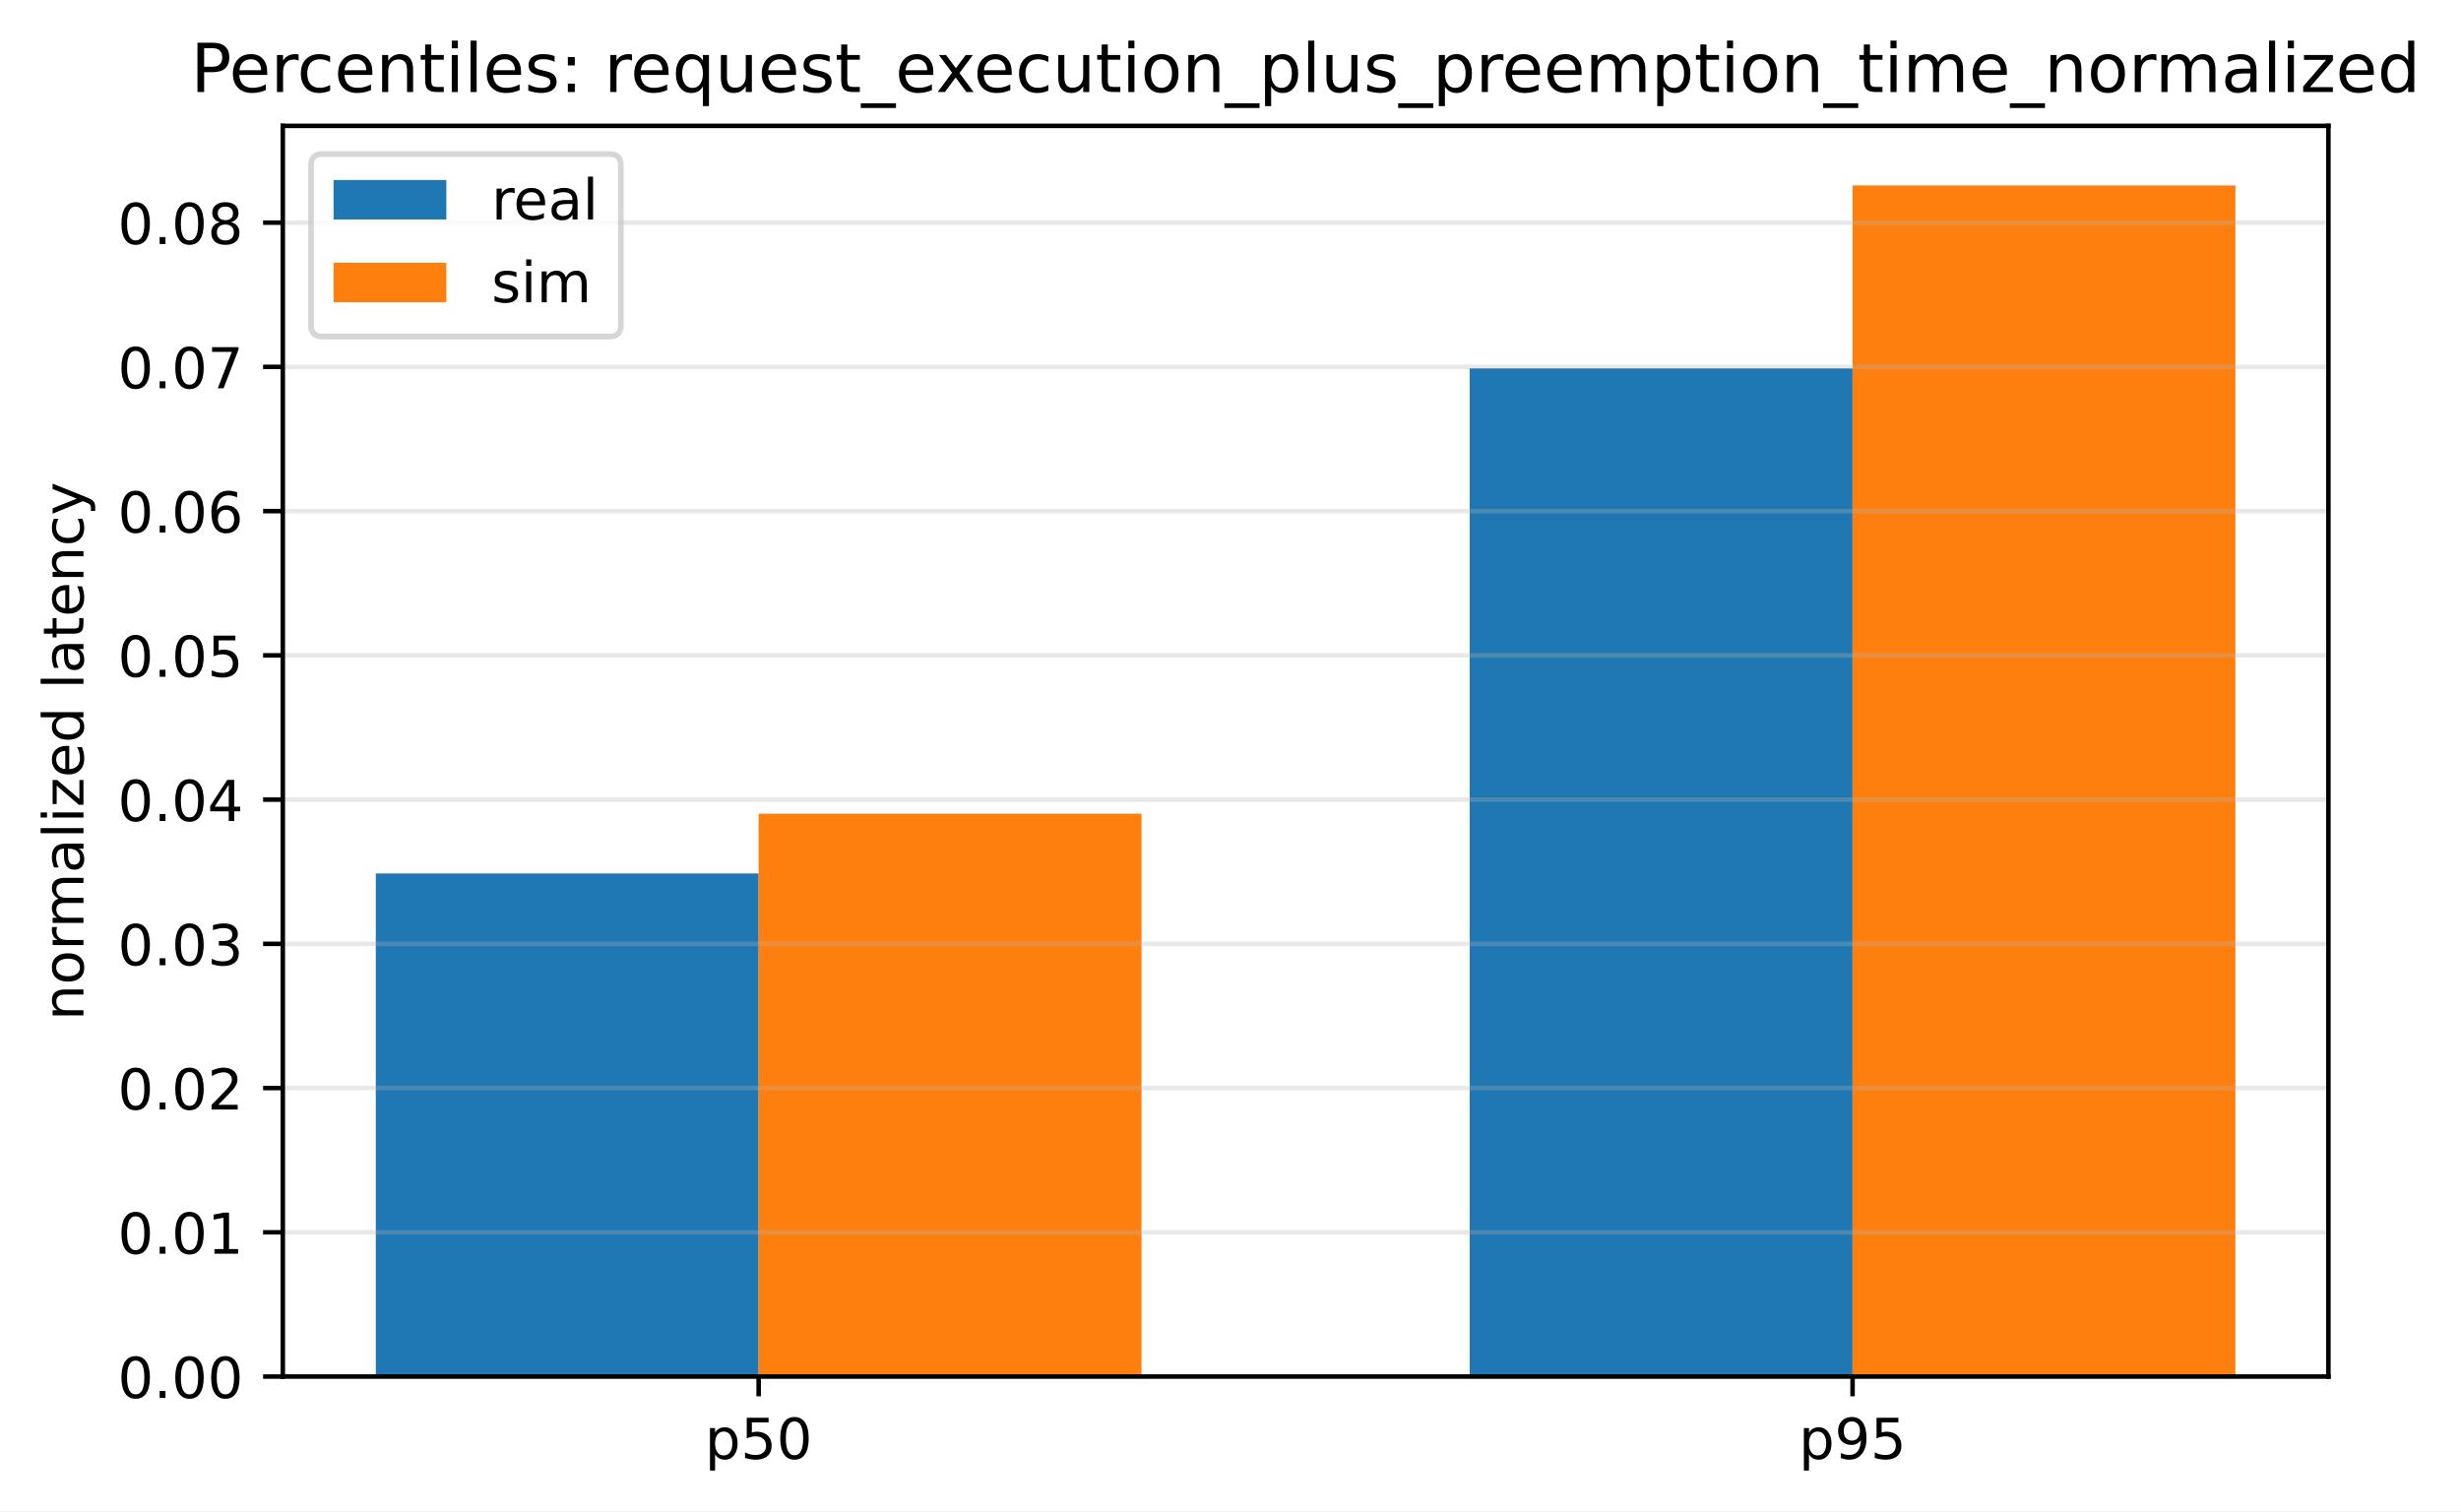
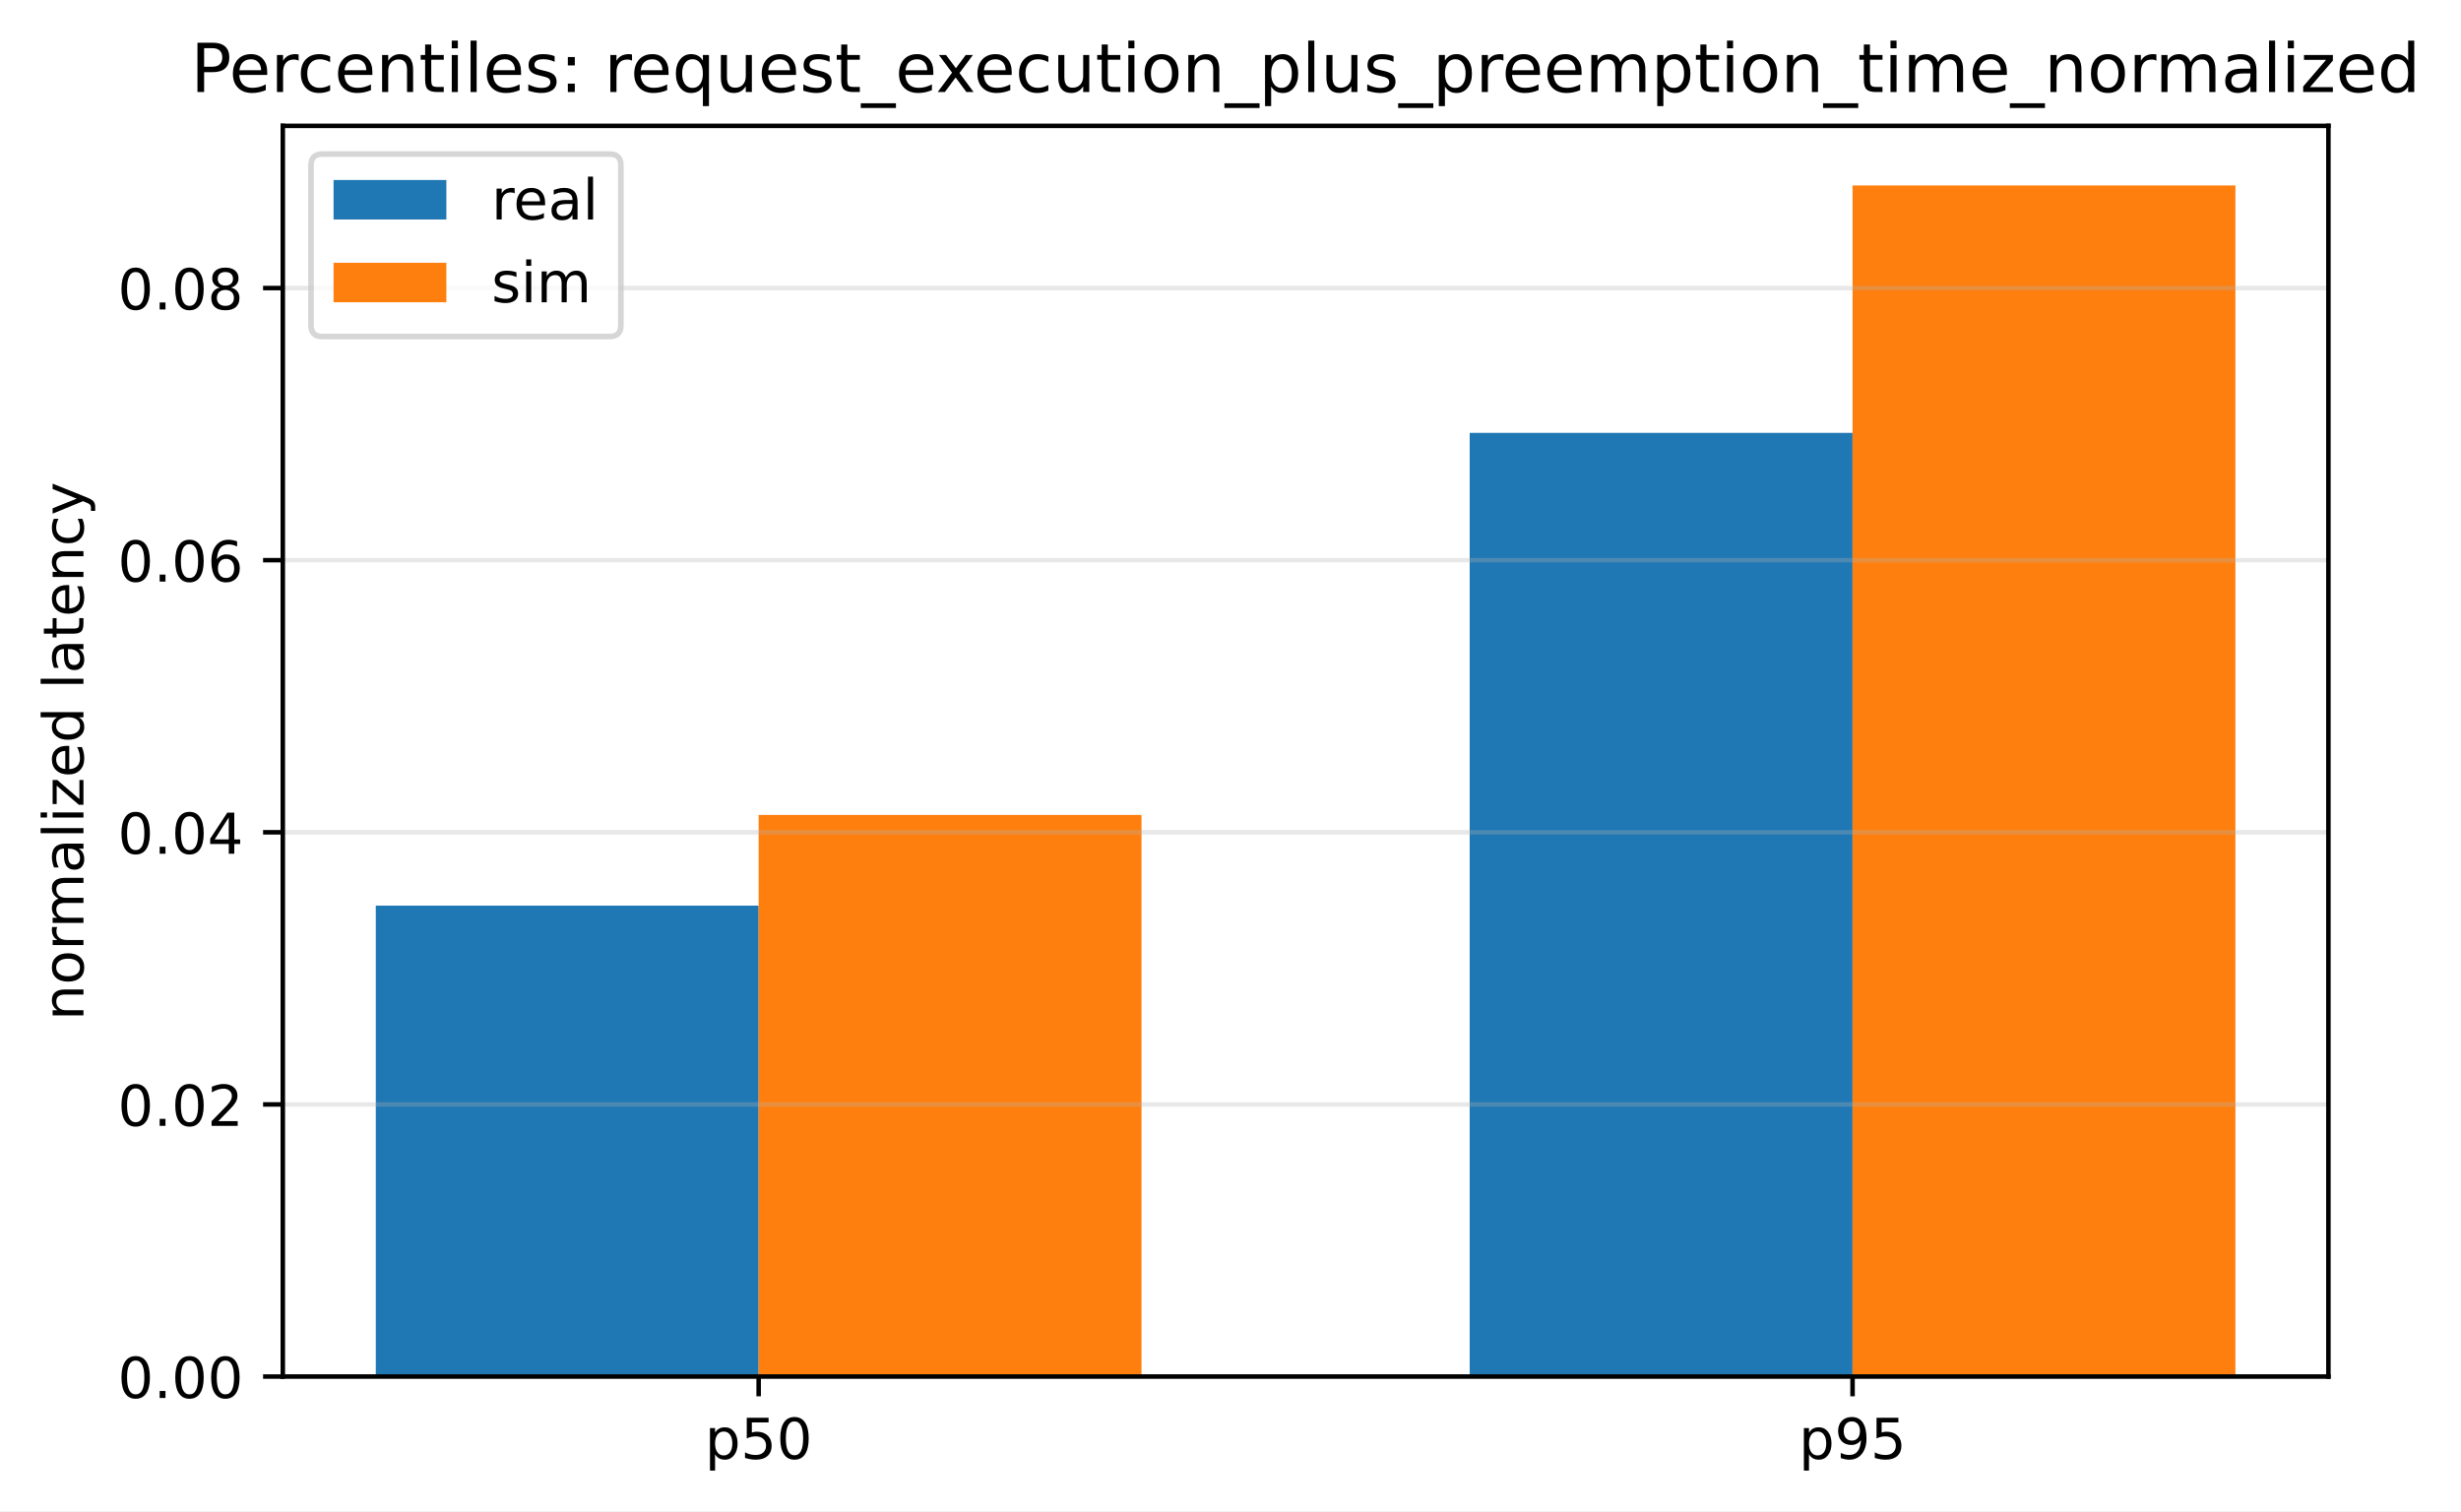
<svg xmlns="http://www.w3.org/2000/svg" xmlns:xlink="http://www.w3.org/1999/xlink" width="436.354pt" height="267.956pt" viewBox="0 0 436.354 267.956" version="1.1">
  <defs>
    <style type="text/css">*{stroke-linejoin: round; stroke-linecap: butt}</style>
  </defs>
  <g id="figure_1">
    <g id="patch_1">
      <path d="M 0 267.956  L 436.354 267.956  L 436.354 0  L 0 0  z " style="fill: #ffffff" />
    </g>
    <g id="axes_1">
      <g id="patch_2">
        <path d="M 50.144 244.078  L 412.844 244.078  L 412.844 22.318  L 50.144 22.318  z " style="fill: #ffffff" />
      </g>
      <g id="patch_3">
-         <path d="M 66.63 244.078  L 134.515 244.078  L 134.515 154.873  L 66.63 154.873  z " clip-path="url(#pb9c20e3579)" style="fill: #1f77b4" />
+         <path d="M 66.63 244.078  L 134.515 244.078  L 134.515 160.581  L 66.63 160.581  z " clip-path="url(#pdcc2e51483)" style="fill: #1f77b4" />
      </g>
      <g id="patch_4">
-         <path d="M 260.587 244.078  L 328.472 244.078  L 328.472 65.307  L 260.587 65.307  z " clip-path="url(#pb9c20e3579)" style="fill: #1f77b4" />
+         <path d="M 260.587 244.078  L 328.472 244.078  L 328.472 76.757  L 260.587 76.757  z " clip-path="url(#pdcc2e51483)" style="fill: #1f77b4" />
      </g>
      <g id="patch_5">
-         <path d="M 134.515 244.078  L 202.4 244.078  L 202.4 144.282  L 134.515 144.282  z " clip-path="url(#pb9c20e3579)" style="fill: #ff7f0e" />
+         <path d="M 134.515 244.078  L 202.4 244.078  L 202.4 144.492  L 134.515 144.492  z " clip-path="url(#pdcc2e51483)" style="fill: #ff7f0e" />
      </g>
      <g id="patch_6">
-         <path d="M 328.472 244.078  L 396.357 244.078  L 396.357 32.878  L 328.472 32.878  z " clip-path="url(#pb9c20e3579)" style="fill: #ff7f0e" />
+         <path d="M 328.472 244.078  L 396.357 244.078  L 396.357 32.878  L 328.472 32.878  z " clip-path="url(#pdcc2e51483)" style="fill: #ff7f0e" />
      </g>
      <g id="matplotlib.axis_1">
        <g id="xtick_1">
          <g id="line2d_1">
            <defs>
-               <path id="mc29fc5d09c" d="M 0 0  L 0 3.5  " style="stroke: #000000; stroke-width: 0.8" />
+               <path id="m219e8889ba" d="M 0 0  L 0 3.5  " style="stroke: #000000; stroke-width: 0.8" />
            </defs>
            <g>
-               <use xlink:href="#mc29fc5d09c" x="134.515" y="244.078" style="stroke: #000000; stroke-width: 0.8" />
+               <use xlink:href="#m219e8889ba" x="134.515" y="244.078" style="stroke: #000000; stroke-width: 0.8" />
            </g>
          </g>
          <g id="text_1">
            <g transform="translate(124.9784 258.6766) scale(0.1 -0.1)">
              <defs>
                <path id="DejaVuSans-70" d="M 1159 525  L 1159 -1331  L 581 -1331  L 581 3500  L 1159 3500  L 1159 2969  Q 1341 3281 1617 3432  Q 1894 3584 2278 3584  Q 2916 3584 3314 3078  Q 3713 2572 3713 1747  Q 3713 922 3314 415  Q 2916 -91 2278 -91  Q 1894 -91 1617 61  Q 1341 213 1159 525  z M 3116 1747  Q 3116 2381 2855 2742  Q 2594 3103 2138 3103  Q 1681 3103 1420 2742  Q 1159 2381 1159 1747  Q 1159 1113 1420 752  Q 1681 391 2138 391  Q 2594 391 2855 752  Q 3116 1113 3116 1747  z " transform="scale(0.015625)" />
                <path id="DejaVuSans-35" d="M 691 4666  L 3169 4666  L 3169 4134  L 1269 4134  L 1269 2991  Q 1406 3038 1543 3061  Q 1681 3084 1819 3084  Q 2600 3084 3056 2656  Q 3513 2228 3513 1497  Q 3513 744 3044 326  Q 2575 -91 1722 -91  Q 1428 -91 1123 -41  Q 819 9 494 109  L 494 744  Q 775 591 1075 516  Q 1375 441 1709 441  Q 2250 441 2565 725  Q 2881 1009 2881 1497  Q 2881 1984 2565 2268  Q 2250 2553 1709 2553  Q 1456 2553 1204 2497  Q 953 2441 691 2322  L 691 4666  z " transform="scale(0.015625)" />
                <path id="DejaVuSans-30" d="M 2034 4250  Q 1547 4250 1301 3770  Q 1056 3291 1056 2328  Q 1056 1369 1301 889  Q 1547 409 2034 409  Q 2525 409 2770 889  Q 3016 1369 3016 2328  Q 3016 3291 2770 3770  Q 2525 4250 2034 4250  z M 2034 4750  Q 2819 4750 3233 4129  Q 3647 3509 3647 2328  Q 3647 1150 3233 529  Q 2819 -91 2034 -91  Q 1250 -91 836 529  Q 422 1150 422 2328  Q 422 3509 836 4129  Q 1250 4750 2034 4750  z " transform="scale(0.015625)" />
              </defs>
              <use xlink:href="#DejaVuSans-70" />
              <use xlink:href="#DejaVuSans-35" transform="translate(63.47656 0)" />
              <use xlink:href="#DejaVuSans-30" transform="translate(127.0996 0)" />
            </g>
          </g>
        </g>
        <g id="xtick_2">
          <g id="line2d_2">
            <g>
-               <use xlink:href="#mc29fc5d09c" x="328.472" y="244.078" style="stroke: #000000; stroke-width: 0.8" />
+               <use xlink:href="#m219e8889ba" x="328.472" y="244.078" style="stroke: #000000; stroke-width: 0.8" />
            </g>
          </g>
          <g id="text_2">
            <g transform="translate(318.9356 258.6766) scale(0.1 -0.1)">
              <defs>
                <path id="DejaVuSans-39" d="M 703 97  L 703 672  Q 941 559 1184 500  Q 1428 441 1663 441  Q 2288 441 2617 861  Q 2947 1281 2994 2138  Q 2813 1869 2534 1725  Q 2256 1581 1919 1581  Q 1219 1581 811 2004  Q 403 2428 403 3163  Q 403 3881 828 4315  Q 1253 4750 1959 4750  Q 2769 4750 3195 4129  Q 3622 3509 3622 2328  Q 3622 1225 3098 567  Q 2575 -91 1691 -91  Q 1453 -91 1209 -44  Q 966 3 703 97  z M 1959 2075  Q 2384 2075 2632 2365  Q 2881 2656 2881 3163  Q 2881 3666 2632 3958  Q 2384 4250 1959 4250  Q 1534 4250 1286 3958  Q 1038 3666 1038 3163  Q 1038 2656 1286 2365  Q 1534 2075 1959 2075  z " transform="scale(0.015625)" />
              </defs>
              <use xlink:href="#DejaVuSans-70" />
              <use xlink:href="#DejaVuSans-39" transform="translate(63.47656 0)" />
              <use xlink:href="#DejaVuSans-35" transform="translate(127.0996 0)" />
            </g>
          </g>
        </g>
      </g>
      <g id="matplotlib.axis_2">
        <g id="ytick_1">
          <g id="line2d_3">
-             <path d="M 50.144 244.078  L 412.844 244.078  " clip-path="url(#pb9c20e3579)" style="fill: none; stroke: #b0b0b0; stroke-opacity: 0.3; stroke-width: 0.8; stroke-linecap: square" />
+             <path d="M 50.144 244.078  L 412.844 244.078  " clip-path="url(#pdcc2e51483)" style="fill: none; stroke: #b0b0b0; stroke-opacity: 0.3; stroke-width: 0.8; stroke-linecap: square" />
          </g>
          <g id="line2d_4">
            <defs>
-               <path id="mc1e80b2da5" d="M 0 0  L -3.5 0  " style="stroke: #000000; stroke-width: 0.8" />
+               <path id="m054b77c4bf" d="M 0 0  L -3.5 0  " style="stroke: #000000; stroke-width: 0.8" />
            </defs>
            <g>
-               <use xlink:href="#mc1e80b2da5" x="50.144" y="244.078" style="stroke: #000000; stroke-width: 0.8" />
+               <use xlink:href="#m054b77c4bf" x="50.144" y="244.078" style="stroke: #000000; stroke-width: 0.8" />
            </g>
          </g>
          <g id="text_3">
            <g transform="translate(20.87813 247.8773) scale(0.1 -0.1)">
              <defs>
                <path id="DejaVuSans-2e" d="M 684 794  L 1344 794  L 1344 0  L 684 0  L 684 794  z " transform="scale(0.015625)" />
              </defs>
              <use xlink:href="#DejaVuSans-30" />
              <use xlink:href="#DejaVuSans-2e" transform="translate(63.62305 0)" />
              <use xlink:href="#DejaVuSans-30" transform="translate(95.41016 0)" />
              <use xlink:href="#DejaVuSans-30" transform="translate(159.0332 0)" />
            </g>
          </g>
        </g>
        <g id="ytick_2">
          <g id="line2d_5">
-             <path d="M 50.144 218.503  L 412.844 218.503  " clip-path="url(#pb9c20e3579)" style="fill: none; stroke: #b0b0b0; stroke-opacity: 0.3; stroke-width: 0.8; stroke-linecap: square" />
+             <path d="M 50.144 195.827  L 412.844 195.827  " clip-path="url(#pdcc2e51483)" style="fill: none; stroke: #b0b0b0; stroke-opacity: 0.3; stroke-width: 0.8; stroke-linecap: square" />
          </g>
          <g id="line2d_6">
            <g>
-               <use xlink:href="#mc1e80b2da5" x="50.144" y="218.503" style="stroke: #000000; stroke-width: 0.8" />
+               <use xlink:href="#m054b77c4bf" x="50.144" y="195.827" style="stroke: #000000; stroke-width: 0.8" />
            </g>
          </g>
          <g id="text_4">
-             <g transform="translate(20.87813 222.3019) scale(0.1 -0.1)">
-               <defs>
-                 <path id="DejaVuSans-31" d="M 794 531  L 1825 531  L 1825 4091  L 703 3866  L 703 4441  L 1819 4666  L 2450 4666  L 2450 531  L 3481 531  L 3481 0  L 794 0  L 794 531  z " transform="scale(0.015625)" />
-               </defs>
-               <use xlink:href="#DejaVuSans-30" />
-               <use xlink:href="#DejaVuSans-2e" transform="translate(63.62305 0)" />
-               <use xlink:href="#DejaVuSans-30" transform="translate(95.41016 0)" />
-               <use xlink:href="#DejaVuSans-31" transform="translate(159.0332 0)" />
+             <g transform="translate(20.87813 199.6261) scale(0.1 -0.1)">
+               <defs>
+                 <path id="DejaVuSans-32" d="M 1228 531  L 3431 531  L 3431 0  L 469 0  L 469 531  Q 828 903 1448 1529  Q 2069 2156 2228 2338  Q 2531 2678 2651 2914  Q 2772 3150 2772 3378  Q 2772 3750 2511 3984  Q 2250 4219 1831 4219  Q 1534 4219 1204 4116  Q 875 4013 500 3803  L 500 4441  Q 881 4594 1212 4672  Q 1544 4750 1819 4750  Q 2544 4750 2975 4387  Q 3406 4025 3406 3419  Q 3406 3131 3298 2873  Q 3191 2616 2906 2266  Q 2828 2175 2409 1742  Q 1991 1309 1228 531  z " transform="scale(0.015625)" />
+               </defs>
+               <use xlink:href="#DejaVuSans-30" />
+               <use xlink:href="#DejaVuSans-2e" transform="translate(63.62305 0)" />
+               <use xlink:href="#DejaVuSans-30" transform="translate(95.41016 0)" />
+               <use xlink:href="#DejaVuSans-32" transform="translate(159.0332 0)" />
            </g>
          </g>
        </g>
        <g id="ytick_3">
          <g id="line2d_7">
-             <path d="M 50.144 192.927  L 412.844 192.927  " clip-path="url(#pb9c20e3579)" style="fill: none; stroke: #b0b0b0; stroke-opacity: 0.3; stroke-width: 0.8; stroke-linecap: square" />
+             <path d="M 50.144 147.576  L 412.844 147.576  " clip-path="url(#pdcc2e51483)" style="fill: none; stroke: #b0b0b0; stroke-opacity: 0.3; stroke-width: 0.8; stroke-linecap: square" />
          </g>
          <g id="line2d_8">
            <g>
-               <use xlink:href="#mc1e80b2da5" x="50.144" y="192.927" style="stroke: #000000; stroke-width: 0.8" />
+               <use xlink:href="#m054b77c4bf" x="50.144" y="147.576" style="stroke: #000000; stroke-width: 0.8" />
            </g>
          </g>
          <g id="text_5">
-             <g transform="translate(20.87813 196.7264) scale(0.1 -0.1)">
-               <defs>
-                 <path id="DejaVuSans-32" d="M 1228 531  L 3431 531  L 3431 0  L 469 0  L 469 531  Q 828 903 1448 1529  Q 2069 2156 2228 2338  Q 2531 2678 2651 2914  Q 2772 3150 2772 3378  Q 2772 3750 2511 3984  Q 2250 4219 1831 4219  Q 1534 4219 1204 4116  Q 875 4013 500 3803  L 500 4441  Q 881 4594 1212 4672  Q 1544 4750 1819 4750  Q 2544 4750 2975 4387  Q 3406 4025 3406 3419  Q 3406 3131 3298 2873  Q 3191 2616 2906 2266  Q 2828 2175 2409 1742  Q 1991 1309 1228 531  z " transform="scale(0.015625)" />
-               </defs>
-               <use xlink:href="#DejaVuSans-30" />
-               <use xlink:href="#DejaVuSans-2e" transform="translate(63.62305 0)" />
-               <use xlink:href="#DejaVuSans-30" transform="translate(95.41016 0)" />
-               <use xlink:href="#DejaVuSans-32" transform="translate(159.0332 0)" />
+             <g transform="translate(20.87813 151.3749) scale(0.1 -0.1)">
+               <defs>
+                 <path id="DejaVuSans-34" d="M 2419 4116  L 825 1625  L 2419 1625  L 2419 4116  z M 2253 4666  L 3047 4666  L 3047 1625  L 3713 1625  L 3713 1100  L 3047 1100  L 3047 0  L 2419 0  L 2419 1100  L 313 1100  L 313 1709  L 2253 4666  z " transform="scale(0.015625)" />
+               </defs>
+               <use xlink:href="#DejaVuSans-30" />
+               <use xlink:href="#DejaVuSans-2e" transform="translate(63.62305 0)" />
+               <use xlink:href="#DejaVuSans-30" transform="translate(95.41016 0)" />
+               <use xlink:href="#DejaVuSans-34" transform="translate(159.0332 0)" />
            </g>
          </g>
        </g>
        <g id="ytick_4">
          <g id="line2d_9">
-             <path d="M 50.144 167.352  L 412.844 167.352  " clip-path="url(#pb9c20e3579)" style="fill: none; stroke: #b0b0b0; stroke-opacity: 0.3; stroke-width: 0.8; stroke-linecap: square" />
+             <path d="M 50.144 99.325  L 412.844 99.325  " clip-path="url(#pdcc2e51483)" style="fill: none; stroke: #b0b0b0; stroke-opacity: 0.3; stroke-width: 0.8; stroke-linecap: square" />
          </g>
          <g id="line2d_10">
            <g>
-               <use xlink:href="#mc1e80b2da5" x="50.144" y="167.352" style="stroke: #000000; stroke-width: 0.8" />
+               <use xlink:href="#m054b77c4bf" x="50.144" y="99.325" style="stroke: #000000; stroke-width: 0.8" />
            </g>
          </g>
          <g id="text_6">
-             <g transform="translate(20.87813 171.151) scale(0.1 -0.1)">
-               <defs>
-                 <path id="DejaVuSans-33" d="M 2597 2516  Q 3050 2419 3304 2112  Q 3559 1806 3559 1356  Q 3559 666 3084 287  Q 2609 -91 1734 -91  Q 1441 -91 1130 -33  Q 819 25 488 141  L 488 750  Q 750 597 1062 519  Q 1375 441 1716 441  Q 2309 441 2620 675  Q 2931 909 2931 1356  Q 2931 1769 2642 2001  Q 2353 2234 1838 2234  L 1294 2234  L 1294 2753  L 1863 2753  Q 2328 2753 2575 2939  Q 2822 3125 2822 3475  Q 2822 3834 2567 4026  Q 2313 4219 1838 4219  Q 1578 4219 1281 4162  Q 984 4106 628 3988  L 628 4550  Q 988 4650 1302 4700  Q 1616 4750 1894 4750  Q 2613 4750 3031 4423  Q 3450 4097 3450 3541  Q 3450 3153 3228 2886  Q 3006 2619 2597 2516  z " transform="scale(0.015625)" />
-               </defs>
-               <use xlink:href="#DejaVuSans-30" />
-               <use xlink:href="#DejaVuSans-2e" transform="translate(63.62305 0)" />
-               <use xlink:href="#DejaVuSans-30" transform="translate(95.41016 0)" />
-               <use xlink:href="#DejaVuSans-33" transform="translate(159.0332 0)" />
+             <g transform="translate(20.87813 103.1237) scale(0.1 -0.1)">
+               <defs>
+                 <path id="DejaVuSans-36" d="M 2113 2584  Q 1688 2584 1439 2293  Q 1191 2003 1191 1497  Q 1191 994 1439 701  Q 1688 409 2113 409  Q 2538 409 2786 701  Q 3034 994 3034 1497  Q 3034 2003 2786 2293  Q 2538 2584 2113 2584  z M 3366 4563  L 3366 3988  Q 3128 4100 2886 4159  Q 2644 4219 2406 4219  Q 1781 4219 1451 3797  Q 1122 3375 1075 2522  Q 1259 2794 1537 2939  Q 1816 3084 2150 3084  Q 2853 3084 3261 2657  Q 3669 2231 3669 1497  Q 3669 778 3244 343  Q 2819 -91 2113 -91  Q 1303 -91 875 529  Q 447 1150 447 2328  Q 447 3434 972 4092  Q 1497 4750 2381 4750  Q 2619 4750 2861 4703  Q 3103 4656 3366 4563  z " transform="scale(0.015625)" />
+               </defs>
+               <use xlink:href="#DejaVuSans-30" />
+               <use xlink:href="#DejaVuSans-2e" transform="translate(63.62305 0)" />
+               <use xlink:href="#DejaVuSans-30" transform="translate(95.41016 0)" />
+               <use xlink:href="#DejaVuSans-36" transform="translate(159.0332 0)" />
            </g>
          </g>
        </g>
        <g id="ytick_5">
          <g id="line2d_11">
-             <path d="M 50.144 141.776  L 412.844 141.776  " clip-path="url(#pb9c20e3579)" style="fill: none; stroke: #b0b0b0; stroke-opacity: 0.3; stroke-width: 0.8; stroke-linecap: square" />
+             <path d="M 50.144 51.073  L 412.844 51.073  " clip-path="url(#pdcc2e51483)" style="fill: none; stroke: #b0b0b0; stroke-opacity: 0.3; stroke-width: 0.8; stroke-linecap: square" />
          </g>
          <g id="line2d_12">
            <g>
-               <use xlink:href="#mc1e80b2da5" x="50.144" y="141.776" style="stroke: #000000; stroke-width: 0.8" />
+               <use xlink:href="#m054b77c4bf" x="50.144" y="51.073" style="stroke: #000000; stroke-width: 0.8" />
            </g>
          </g>
          <g id="text_7">
-             <g transform="translate(20.87813 145.5755) scale(0.1 -0.1)">
-               <defs>
-                 <path id="DejaVuSans-34" d="M 2419 4116  L 825 1625  L 2419 1625  L 2419 4116  z M 2253 4666  L 3047 4666  L 3047 1625  L 3713 1625  L 3713 1100  L 3047 1100  L 3047 0  L 2419 0  L 2419 1100  L 313 1100  L 313 1709  L 2253 4666  z " transform="scale(0.015625)" />
-               </defs>
-               <use xlink:href="#DejaVuSans-30" />
-               <use xlink:href="#DejaVuSans-2e" transform="translate(63.62305 0)" />
-               <use xlink:href="#DejaVuSans-30" transform="translate(95.41016 0)" />
-               <use xlink:href="#DejaVuSans-34" transform="translate(159.0332 0)" />
-             </g>
-           </g>
-         </g>
-         <g id="ytick_6">
-           <g id="line2d_13">
-             <path d="M 50.144 116.201  L 412.844 116.201  " clip-path="url(#pb9c20e3579)" style="fill: none; stroke: #b0b0b0; stroke-opacity: 0.3; stroke-width: 0.8; stroke-linecap: square" />
-           </g>
-           <g id="line2d_14">
-             <g>
-               <use xlink:href="#mc1e80b2da5" x="50.144" y="116.201" style="stroke: #000000; stroke-width: 0.8" />
-             </g>
-           </g>
-           <g id="text_8">
-             <g transform="translate(20.87813 120) scale(0.1 -0.1)">
-               <use xlink:href="#DejaVuSans-30" />
-               <use xlink:href="#DejaVuSans-2e" transform="translate(63.62305 0)" />
-               <use xlink:href="#DejaVuSans-30" transform="translate(95.41016 0)" />
-               <use xlink:href="#DejaVuSans-35" transform="translate(159.0332 0)" />
-             </g>
-           </g>
-         </g>
-         <g id="ytick_7">
-           <g id="line2d_15">
-             <path d="M 50.144 90.625  L 412.844 90.625  " clip-path="url(#pb9c20e3579)" style="fill: none; stroke: #b0b0b0; stroke-opacity: 0.3; stroke-width: 0.8; stroke-linecap: square" />
-           </g>
-           <g id="line2d_16">
-             <g>
-               <use xlink:href="#mc1e80b2da5" x="50.144" y="90.625" style="stroke: #000000; stroke-width: 0.8" />
-             </g>
-           </g>
-           <g id="text_9">
-             <g transform="translate(20.87813 94.42457) scale(0.1 -0.1)">
-               <defs>
-                 <path id="DejaVuSans-36" d="M 2113 2584  Q 1688 2584 1439 2293  Q 1191 2003 1191 1497  Q 1191 994 1439 701  Q 1688 409 2113 409  Q 2538 409 2786 701  Q 3034 994 3034 1497  Q 3034 2003 2786 2293  Q 2538 2584 2113 2584  z M 3366 4563  L 3366 3988  Q 3128 4100 2886 4159  Q 2644 4219 2406 4219  Q 1781 4219 1451 3797  Q 1122 3375 1075 2522  Q 1259 2794 1537 2939  Q 1816 3084 2150 3084  Q 2853 3084 3261 2657  Q 3669 2231 3669 1497  Q 3669 778 3244 343  Q 2819 -91 2113 -91  Q 1303 -91 875 529  Q 447 1150 447 2328  Q 447 3434 972 4092  Q 1497 4750 2381 4750  Q 2619 4750 2861 4703  Q 3103 4656 3366 4563  z " transform="scale(0.015625)" />
-               </defs>
-               <use xlink:href="#DejaVuSans-30" />
-               <use xlink:href="#DejaVuSans-2e" transform="translate(63.62305 0)" />
-               <use xlink:href="#DejaVuSans-30" transform="translate(95.41016 0)" />
-               <use xlink:href="#DejaVuSans-36" transform="translate(159.0332 0)" />
-             </g>
-           </g>
-         </g>
-         <g id="ytick_8">
-           <g id="line2d_17">
-             <path d="M 50.144 65.05  L 412.844 65.05  " clip-path="url(#pb9c20e3579)" style="fill: none; stroke: #b0b0b0; stroke-opacity: 0.3; stroke-width: 0.8; stroke-linecap: square" />
-           </g>
-           <g id="line2d_18">
-             <g>
-               <use xlink:href="#mc1e80b2da5" x="50.144" y="65.05" style="stroke: #000000; stroke-width: 0.8" />
-             </g>
-           </g>
-           <g id="text_10">
-             <g transform="translate(20.87813 68.84911) scale(0.1 -0.1)">
-               <defs>
-                 <path id="DejaVuSans-37" d="M 525 4666  L 3525 4666  L 3525 4397  L 1831 0  L 1172 0  L 2766 4134  L 525 4134  L 525 4666  z " transform="scale(0.015625)" />
-               </defs>
-               <use xlink:href="#DejaVuSans-30" />
-               <use xlink:href="#DejaVuSans-2e" transform="translate(63.62305 0)" />
-               <use xlink:href="#DejaVuSans-30" transform="translate(95.41016 0)" />
-               <use xlink:href="#DejaVuSans-37" transform="translate(159.0332 0)" />
-             </g>
-           </g>
-         </g>
-         <g id="ytick_9">
-           <g id="line2d_19">
-             <path d="M 50.144 39.474  L 412.844 39.474  " clip-path="url(#pb9c20e3579)" style="fill: none; stroke: #b0b0b0; stroke-opacity: 0.3; stroke-width: 0.8; stroke-linecap: square" />
-           </g>
-           <g id="line2d_20">
-             <g>
-               <use xlink:href="#mc1e80b2da5" x="50.144" y="39.474" style="stroke: #000000; stroke-width: 0.8" />
-             </g>
-           </g>
-           <g id="text_11">
-             <g transform="translate(20.87813 43.27365) scale(0.1 -0.1)">
+             <g transform="translate(20.87813 54.87253) scale(0.1 -0.1)">
              <defs>
                <path id="DejaVuSans-38" d="M 2034 2216  Q 1584 2216 1326 1975  Q 1069 1734 1069 1313  Q 1069 891 1326 650  Q 1584 409 2034 409  Q 2484 409 2743 651  Q 3003 894 3003 1313  Q 3003 1734 2745 1975  Q 2488 2216 2034 2216  z M 1403 2484  Q 997 2584 770 2862  Q 544 3141 544 3541  Q 544 4100 942 4425  Q 1341 4750 2034 4750  Q 2731 4750 3128 4425  Q 3525 4100 3525 3541  Q 3525 3141 3298 2862  Q 3072 2584 2669 2484  Q 3125 2378 3379 2068  Q 3634 1759 3634 1313  Q 3634 634 3220 271  Q 2806 -91 2034 -91  Q 1263 -91 848 271  Q 434 634 434 1313  Q 434 1759 690 2068  Q 947 2378 1403 2484  z M 1172 3481  Q 1172 3119 1398 2916  Q 1625 2713 2034 2713  Q 2441 2713 2670 2916  Q 2900 3119 2900 3481  Q 2900 3844 2670 4047  Q 2441 4250 2034 4250  Q 1625 4250 1398 4047  Q 1172 3844 1172 3481  z " transform="scale(0.015625)" />
              </defs>
              <use xlink:href="#DejaVuSans-30" />
              <use xlink:href="#DejaVuSans-2e" transform="translate(63.62305 0)" />
              <use xlink:href="#DejaVuSans-30" transform="translate(95.41016 0)" />
              <use xlink:href="#DejaVuSans-38" transform="translate(159.0332 0)" />
            </g>
          </g>
        </g>
-         <g id="text_12">
+         <g id="text_8">
          <g transform="translate(14.79844 180.938) rotate(-90) scale(0.1 -0.1)">
            <defs>
              <path id="DejaVuSans-6e" d="M 3513 2113  L 3513 0  L 2938 0  L 2938 2094  Q 2938 2591 2744 2837  Q 2550 3084 2163 3084  Q 1697 3084 1428 2787  Q 1159 2491 1159 1978  L 1159 0  L 581 0  L 581 3500  L 1159 3500  L 1159 2956  Q 1366 3272 1645 3428  Q 1925 3584 2291 3584  Q 2894 3584 3203 3211  Q 3513 2838 3513 2113  z " transform="scale(0.015625)" />
              <path id="DejaVuSans-6f" d="M 1959 3097  Q 1497 3097 1228 2736  Q 959 2375 959 1747  Q 959 1119 1226 758  Q 1494 397 1959 397  Q 2419 397 2687 759  Q 2956 1122 2956 1747  Q 2956 2369 2687 2733  Q 2419 3097 1959 3097  z M 1959 3584  Q 2709 3584 3137 3096  Q 3566 2609 3566 1747  Q 3566 888 3137 398  Q 2709 -91 1959 -91  Q 1206 -91 779 398  Q 353 888 353 1747  Q 353 2609 779 3096  Q 1206 3584 1959 3584  z " transform="scale(0.015625)" />
              <path id="DejaVuSans-72" d="M 2631 2963  Q 2534 3019 2420 3045  Q 2306 3072 2169 3072  Q 1681 3072 1420 2755  Q 1159 2438 1159 1844  L 1159 0  L 581 0  L 581 3500  L 1159 3500  L 1159 2956  Q 1341 3275 1631 3429  Q 1922 3584 2338 3584  Q 2397 3584 2469 3576  Q 2541 3569 2628 3553  L 2631 2963  z " transform="scale(0.015625)" />
              <path id="DejaVuSans-6d" d="M 3328 2828  Q 3544 3216 3844 3400  Q 4144 3584 4550 3584  Q 5097 3584 5394 3201  Q 5691 2819 5691 2113  L 5691 0  L 5113 0  L 5113 2094  Q 5113 2597 4934 2840  Q 4756 3084 4391 3084  Q 3944 3084 3684 2787  Q 3425 2491 3425 1978  L 3425 0  L 2847 0  L 2847 2094  Q 2847 2600 2669 2842  Q 2491 3084 2119 3084  Q 1678 3084 1418 2786  Q 1159 2488 1159 1978  L 1159 0  L 581 0  L 581 3500  L 1159 3500  L 1159 2956  Q 1356 3278 1631 3431  Q 1906 3584 2284 3584  Q 2666 3584 2933 3390  Q 3200 3197 3328 2828  z " transform="scale(0.015625)" />
              <path id="DejaVuSans-61" d="M 2194 1759  Q 1497 1759 1228 1600  Q 959 1441 959 1056  Q 959 750 1161 570  Q 1363 391 1709 391  Q 2188 391 2477 730  Q 2766 1069 2766 1631  L 2766 1759  L 2194 1759  z M 3341 1997  L 3341 0  L 2766 0  L 2766 531  Q 2569 213 2275 61  Q 1981 -91 1556 -91  Q 1019 -91 701 211  Q 384 513 384 1019  Q 384 1609 779 1909  Q 1175 2209 1959 2209  L 2766 2209  L 2766 2266  Q 2766 2663 2505 2880  Q 2244 3097 1772 3097  Q 1472 3097 1187 3025  Q 903 2953 641 2809  L 641 3341  Q 956 3463 1253 3523  Q 1550 3584 1831 3584  Q 2591 3584 2966 3190  Q 3341 2797 3341 1997  z " transform="scale(0.015625)" />
              <path id="DejaVuSans-6c" d="M 603 4863  L 1178 4863  L 1178 0  L 603 0  L 603 4863  z " transform="scale(0.015625)" />
              <path id="DejaVuSans-69" d="M 603 3500  L 1178 3500  L 1178 0  L 603 0  L 603 3500  z M 603 4863  L 1178 4863  L 1178 4134  L 603 4134  L 603 4863  z " transform="scale(0.015625)" />
              <path id="DejaVuSans-7a" d="M 353 3500  L 3084 3500  L 3084 2975  L 922 459  L 3084 459  L 3084 0  L 275 0  L 275 525  L 2438 3041  L 353 3041  L 353 3500  z " transform="scale(0.015625)" />
              <path id="DejaVuSans-65" d="M 3597 1894  L 3597 1613  L 953 1613  Q 991 1019 1311 708  Q 1631 397 2203 397  Q 2534 397 2845 478  Q 3156 559 3463 722  L 3463 178  Q 3153 47 2828 -22  Q 2503 -91 2169 -91  Q 1331 -91 842 396  Q 353 884 353 1716  Q 353 2575 817 3079  Q 1281 3584 2069 3584  Q 2775 3584 3186 3129  Q 3597 2675 3597 1894  z M 3022 2063  Q 3016 2534 2758 2815  Q 2500 3097 2075 3097  Q 1594 3097 1305 2825  Q 1016 2553 972 2059  L 3022 2063  z " transform="scale(0.015625)" />
              <path id="DejaVuSans-64" d="M 2906 2969  L 2906 4863  L 3481 4863  L 3481 0  L 2906 0  L 2906 525  Q 2725 213 2448 61  Q 2172 -91 1784 -91  Q 1150 -91 751 415  Q 353 922 353 1747  Q 353 2572 751 3078  Q 1150 3584 1784 3584  Q 2172 3584 2448 3432  Q 2725 3281 2906 2969  z M 947 1747  Q 947 1113 1208 752  Q 1469 391 1925 391  Q 2381 391 2643 752  Q 2906 1113 2906 1747  Q 2906 2381 2643 2742  Q 2381 3103 1925 3103  Q 1469 3103 1208 2742  Q 947 2381 947 1747  z " transform="scale(0.015625)" />
              <path id="DejaVuSans-20" transform="scale(0.015625)" />
              <path id="DejaVuSans-74" d="M 1172 4494  L 1172 3500  L 2356 3500  L 2356 3053  L 1172 3053  L 1172 1153  Q 1172 725 1289 603  Q 1406 481 1766 481  L 2356 481  L 2356 0  L 1766 0  Q 1100 0 847 248  Q 594 497 594 1153  L 594 3053  L 172 3053  L 172 3500  L 594 3500  L 594 4494  L 1172 4494  z " transform="scale(0.015625)" />
              <path id="DejaVuSans-63" d="M 3122 3366  L 3122 2828  Q 2878 2963 2633 3030  Q 2388 3097 2138 3097  Q 1578 3097 1268 2742  Q 959 2388 959 1747  Q 959 1106 1268 751  Q 1578 397 2138 397  Q 2388 397 2633 464  Q 2878 531 3122 666  L 3122 134  Q 2881 22 2623 -34  Q 2366 -91 2075 -91  Q 1284 -91 818 406  Q 353 903 353 1747  Q 353 2603 823 3093  Q 1294 3584 2113 3584  Q 2378 3584 2631 3529  Q 2884 3475 3122 3366  z " transform="scale(0.015625)" />
              <path id="DejaVuSans-79" d="M 2059 -325  Q 1816 -950 1584 -1140  Q 1353 -1331 966 -1331  L 506 -1331  L 506 -850  L 844 -850  Q 1081 -850 1212 -737  Q 1344 -625 1503 -206  L 1606 56  L 191 3500  L 800 3500  L 1894 763  L 2988 3500  L 3597 3500  L 2059 -325  z " transform="scale(0.015625)" />
            </defs>
            <use xlink:href="#DejaVuSans-6e" />
            <use xlink:href="#DejaVuSans-6f" transform="translate(63.37891 0)" />
            <use xlink:href="#DejaVuSans-72" transform="translate(124.5605 0)" />
            <use xlink:href="#DejaVuSans-6d" transform="translate(163.9238 0)" />
            <use xlink:href="#DejaVuSans-61" transform="translate(261.3359 0)" />
            <use xlink:href="#DejaVuSans-6c" transform="translate(322.6152 0)" />
            <use xlink:href="#DejaVuSans-69" transform="translate(350.3984 0)" />
            <use xlink:href="#DejaVuSans-7a" transform="translate(378.1816 0)" />
            <use xlink:href="#DejaVuSans-65" transform="translate(430.6719 0)" />
            <use xlink:href="#DejaVuSans-64" transform="translate(492.1953 0)" />
            <use xlink:href="#DejaVuSans-20" transform="translate(555.6719 0)" />
            <use xlink:href="#DejaVuSans-6c" transform="translate(587.459 0)" />
            <use xlink:href="#DejaVuSans-61" transform="translate(615.2422 0)" />
            <use xlink:href="#DejaVuSans-74" transform="translate(676.5215 0)" />
            <use xlink:href="#DejaVuSans-65" transform="translate(715.7305 0)" />
            <use xlink:href="#DejaVuSans-6e" transform="translate(777.2539 0)" />
            <use xlink:href="#DejaVuSans-63" transform="translate(840.6328 0)" />
            <use xlink:href="#DejaVuSans-79" transform="translate(895.6133 0)" />
          </g>
        </g>
      </g>
      <g id="patch_7">
        <path d="M 50.144 244.078  L 50.144 22.318  " style="fill: none; stroke: #000000; stroke-width: 0.8; stroke-linejoin: miter; stroke-linecap: square" />
      </g>
      <g id="patch_8">
        <path d="M 412.844 244.078  L 412.844 22.318  " style="fill: none; stroke: #000000; stroke-width: 0.8; stroke-linejoin: miter; stroke-linecap: square" />
      </g>
      <g id="patch_9">
        <path d="M 50.144 244.078  L 412.844 244.078  " style="fill: none; stroke: #000000; stroke-width: 0.8; stroke-linejoin: miter; stroke-linecap: square" />
      </g>
      <g id="patch_10">
        <path d="M 50.144 22.318  L 412.844 22.318  " style="fill: none; stroke: #000000; stroke-width: 0.8; stroke-linejoin: miter; stroke-linecap: square" />
      </g>
-       <g id="text_13">
+       <g id="text_9">
        <g transform="translate(33.83313 16.31812) scale(0.12 -0.12)">
          <defs>
            <path id="DejaVuSans-50" d="M 1259 4147  L 1259 2394  L 2053 2394  Q 2494 2394 2734 2622  Q 2975 2850 2975 3272  Q 2975 3691 2734 3919  Q 2494 4147 2053 4147  L 1259 4147  z M 628 4666  L 2053 4666  Q 2838 4666 3239 4311  Q 3641 3956 3641 3272  Q 3641 2581 3239 2228  Q 2838 1875 2053 1875  L 1259 1875  L 1259 0  L 628 0  L 628 4666  z " transform="scale(0.015625)" />
            <path id="DejaVuSans-73" d="M 2834 3397  L 2834 2853  Q 2591 2978 2328 3040  Q 2066 3103 1784 3103  Q 1356 3103 1142 2972  Q 928 2841 928 2578  Q 928 2378 1081 2264  Q 1234 2150 1697 2047  L 1894 2003  Q 2506 1872 2764 1633  Q 3022 1394 3022 966  Q 3022 478 2636 193  Q 2250 -91 1575 -91  Q 1294 -91 989 -36  Q 684 19 347 128  L 347 722  Q 666 556 975 473  Q 1284 391 1588 391  Q 1994 391 2212 530  Q 2431 669 2431 922  Q 2431 1156 2273 1281  Q 2116 1406 1581 1522  L 1381 1569  Q 847 1681 609 1914  Q 372 2147 372 2553  Q 372 3047 722 3315  Q 1072 3584 1716 3584  Q 2034 3584 2315 3537  Q 2597 3491 2834 3397  z " transform="scale(0.015625)" />
            <path id="DejaVuSans-3a" d="M 750 794  L 1409 794  L 1409 0  L 750 0  L 750 794  z M 750 3309  L 1409 3309  L 1409 2516  L 750 2516  L 750 3309  z " transform="scale(0.015625)" />
            <path id="DejaVuSans-71" d="M 947 1747  Q 947 1113 1208 752  Q 1469 391 1925 391  Q 2381 391 2643 752  Q 2906 1113 2906 1747  Q 2906 2381 2643 2742  Q 2381 3103 1925 3103  Q 1469 3103 1208 2742  Q 947 2381 947 1747  z M 2906 525  Q 2725 213 2448 61  Q 2172 -91 1784 -91  Q 1150 -91 751 415  Q 353 922 353 1747  Q 353 2572 751 3078  Q 1150 3584 1784 3584  Q 2172 3584 2448 3432  Q 2725 3281 2906 2969  L 2906 3500  L 3481 3500  L 3481 -1331  L 2906 -1331  L 2906 525  z " transform="scale(0.015625)" />
            <path id="DejaVuSans-75" d="M 544 1381  L 544 3500  L 1119 3500  L 1119 1403  Q 1119 906 1312 657  Q 1506 409 1894 409  Q 2359 409 2629 706  Q 2900 1003 2900 1516  L 2900 3500  L 3475 3500  L 3475 0  L 2900 0  L 2900 538  Q 2691 219 2414 64  Q 2138 -91 1772 -91  Q 1169 -91 856 284  Q 544 659 544 1381  z M 1991 3584  L 1991 3584  z " transform="scale(0.015625)" />
            <path id="DejaVuSans-5f" d="M 3263 -1063  L 3263 -1509  L -63 -1509  L -63 -1063  L 3263 -1063  z " transform="scale(0.015625)" />
            <path id="DejaVuSans-78" d="M 3513 3500  L 2247 1797  L 3578 0  L 2900 0  L 1881 1375  L 863 0  L 184 0  L 1544 1831  L 300 3500  L 978 3500  L 1906 2253  L 2834 3500  L 3513 3500  z " transform="scale(0.015625)" />
          </defs>
          <use xlink:href="#DejaVuSans-50" />
          <use xlink:href="#DejaVuSans-65" transform="translate(56.67773 0)" />
          <use xlink:href="#DejaVuSans-72" transform="translate(118.2012 0)" />
          <use xlink:href="#DejaVuSans-63" transform="translate(157.0645 0)" />
          <use xlink:href="#DejaVuSans-65" transform="translate(212.0449 0)" />
          <use xlink:href="#DejaVuSans-6e" transform="translate(273.5684 0)" />
          <use xlink:href="#DejaVuSans-74" transform="translate(336.9473 0)" />
          <use xlink:href="#DejaVuSans-69" transform="translate(376.1562 0)" />
          <use xlink:href="#DejaVuSans-6c" transform="translate(403.9395 0)" />
          <use xlink:href="#DejaVuSans-65" transform="translate(431.7227 0)" />
          <use xlink:href="#DejaVuSans-73" transform="translate(493.2461 0)" />
          <use xlink:href="#DejaVuSans-3a" transform="translate(545.3457 0)" />
          <use xlink:href="#DejaVuSans-20" transform="translate(579.0371 0)" />
          <use xlink:href="#DejaVuSans-72" transform="translate(610.8242 0)" />
          <use xlink:href="#DejaVuSans-65" transform="translate(649.6875 0)" />
          <use xlink:href="#DejaVuSans-71" transform="translate(711.2109 0)" />
          <use xlink:href="#DejaVuSans-75" transform="translate(774.6875 0)" />
          <use xlink:href="#DejaVuSans-65" transform="translate(838.0664 0)" />
          <use xlink:href="#DejaVuSans-73" transform="translate(899.5898 0)" />
          <use xlink:href="#DejaVuSans-74" transform="translate(951.6895 0)" />
          <use xlink:href="#DejaVuSans-5f" transform="translate(990.8984 0)" />
          <use xlink:href="#DejaVuSans-65" transform="translate(1040.898 0)" />
          <use xlink:href="#DejaVuSans-78" transform="translate(1100.672 0)" />
          <use xlink:href="#DejaVuSans-65" transform="translate(1156.727 0)" />
          <use xlink:href="#DejaVuSans-63" transform="translate(1218.25 0)" />
          <use xlink:href="#DejaVuSans-75" transform="translate(1273.23 0)" />
          <use xlink:href="#DejaVuSans-74" transform="translate(1336.609 0)" />
          <use xlink:href="#DejaVuSans-69" transform="translate(1375.818 0)" />
          <use xlink:href="#DejaVuSans-6f" transform="translate(1403.602 0)" />
          <use xlink:href="#DejaVuSans-6e" transform="translate(1464.783 0)" />
          <use xlink:href="#DejaVuSans-5f" transform="translate(1528.162 0)" />
          <use xlink:href="#DejaVuSans-70" transform="translate(1578.162 0)" />
          <use xlink:href="#DejaVuSans-6c" transform="translate(1641.639 0)" />
          <use xlink:href="#DejaVuSans-75" transform="translate(1669.422 0)" />
          <use xlink:href="#DejaVuSans-73" transform="translate(1732.801 0)" />
          <use xlink:href="#DejaVuSans-5f" transform="translate(1784.9 0)" />
          <use xlink:href="#DejaVuSans-70" transform="translate(1834.9 0)" />
          <use xlink:href="#DejaVuSans-72" transform="translate(1898.377 0)" />
          <use xlink:href="#DejaVuSans-65" transform="translate(1937.24 0)" />
          <use xlink:href="#DejaVuSans-65" transform="translate(1998.764 0)" />
          <use xlink:href="#DejaVuSans-6d" transform="translate(2060.287 0)" />
          <use xlink:href="#DejaVuSans-70" transform="translate(2157.699 0)" />
          <use xlink:href="#DejaVuSans-74" transform="translate(2221.176 0)" />
          <use xlink:href="#DejaVuSans-69" transform="translate(2260.385 0)" />
          <use xlink:href="#DejaVuSans-6f" transform="translate(2288.168 0)" />
          <use xlink:href="#DejaVuSans-6e" transform="translate(2349.35 0)" />
          <use xlink:href="#DejaVuSans-5f" transform="translate(2412.729 0)" />
          <use xlink:href="#DejaVuSans-74" transform="translate(2462.729 0)" />
          <use xlink:href="#DejaVuSans-69" transform="translate(2501.938 0)" />
          <use xlink:href="#DejaVuSans-6d" transform="translate(2529.721 0)" />
          <use xlink:href="#DejaVuSans-65" transform="translate(2627.133 0)" />
          <use xlink:href="#DejaVuSans-5f" transform="translate(2688.656 0)" />
          <use xlink:href="#DejaVuSans-6e" transform="translate(2738.656 0)" />
          <use xlink:href="#DejaVuSans-6f" transform="translate(2802.035 0)" />
          <use xlink:href="#DejaVuSans-72" transform="translate(2863.217 0)" />
          <use xlink:href="#DejaVuSans-6d" transform="translate(2902.58 0)" />
          <use xlink:href="#DejaVuSans-61" transform="translate(2999.992 0)" />
          <use xlink:href="#DejaVuSans-6c" transform="translate(3061.271 0)" />
          <use xlink:href="#DejaVuSans-69" transform="translate(3089.055 0)" />
          <use xlink:href="#DejaVuSans-7a" transform="translate(3116.838 0)" />
          <use xlink:href="#DejaVuSans-65" transform="translate(3169.328 0)" />
          <use xlink:href="#DejaVuSans-64" transform="translate(3230.852 0)" />
        </g>
      </g>
      <g id="legend_1">
        <g id="patch_11">
          <path d="M 57.144 59.674  L 108.089 59.674  Q 110.089 59.674 110.089 57.674  L 110.089 29.318  Q 110.089 27.318 108.089 27.318  L 57.144 27.318  Q 55.144 27.318 55.144 29.318  L 55.144 57.674  Q 55.144 59.674 57.144 59.674  z " style="fill: #ffffff; opacity: 0.8; stroke: #cccccc; stroke-linejoin: miter" />
        </g>
        <g id="patch_12">
          <path d="M 59.144 38.917  L 79.144 38.917  L 79.144 31.917  L 59.144 31.917  z " style="fill: #1f77b4" />
        </g>
-         <g id="text_14">
+         <g id="text_10">
          <g transform="translate(87.14375 38.91656) scale(0.1 -0.1)">
            <use xlink:href="#DejaVuSans-72" />
            <use xlink:href="#DejaVuSans-65" transform="translate(38.86328 0)" />
            <use xlink:href="#DejaVuSans-61" transform="translate(100.3867 0)" />
            <use xlink:href="#DejaVuSans-6c" transform="translate(161.666 0)" />
          </g>
        </g>
        <g id="patch_13">
          <path d="M 59.144 53.595  L 79.144 53.595  L 79.144 46.595  L 59.144 46.595  z " style="fill: #ff7f0e" />
        </g>
-         <g id="text_15">
+         <g id="text_11">
          <g transform="translate(87.14375 53.59469) scale(0.1 -0.1)">
            <use xlink:href="#DejaVuSans-73" />
            <use xlink:href="#DejaVuSans-69" transform="translate(52.09961 0)" />
            <use xlink:href="#DejaVuSans-6d" transform="translate(79.88281 0)" />
          </g>
        </g>
      </g>
    </g>
  </g>
  <defs>
-     <clipPath id="pb9c20e3579">
+     <clipPath id="pdcc2e51483">
      <rect x="50.144" y="22.318" width="362.7" height="221.76" />
    </clipPath>
  </defs>
</svg>
